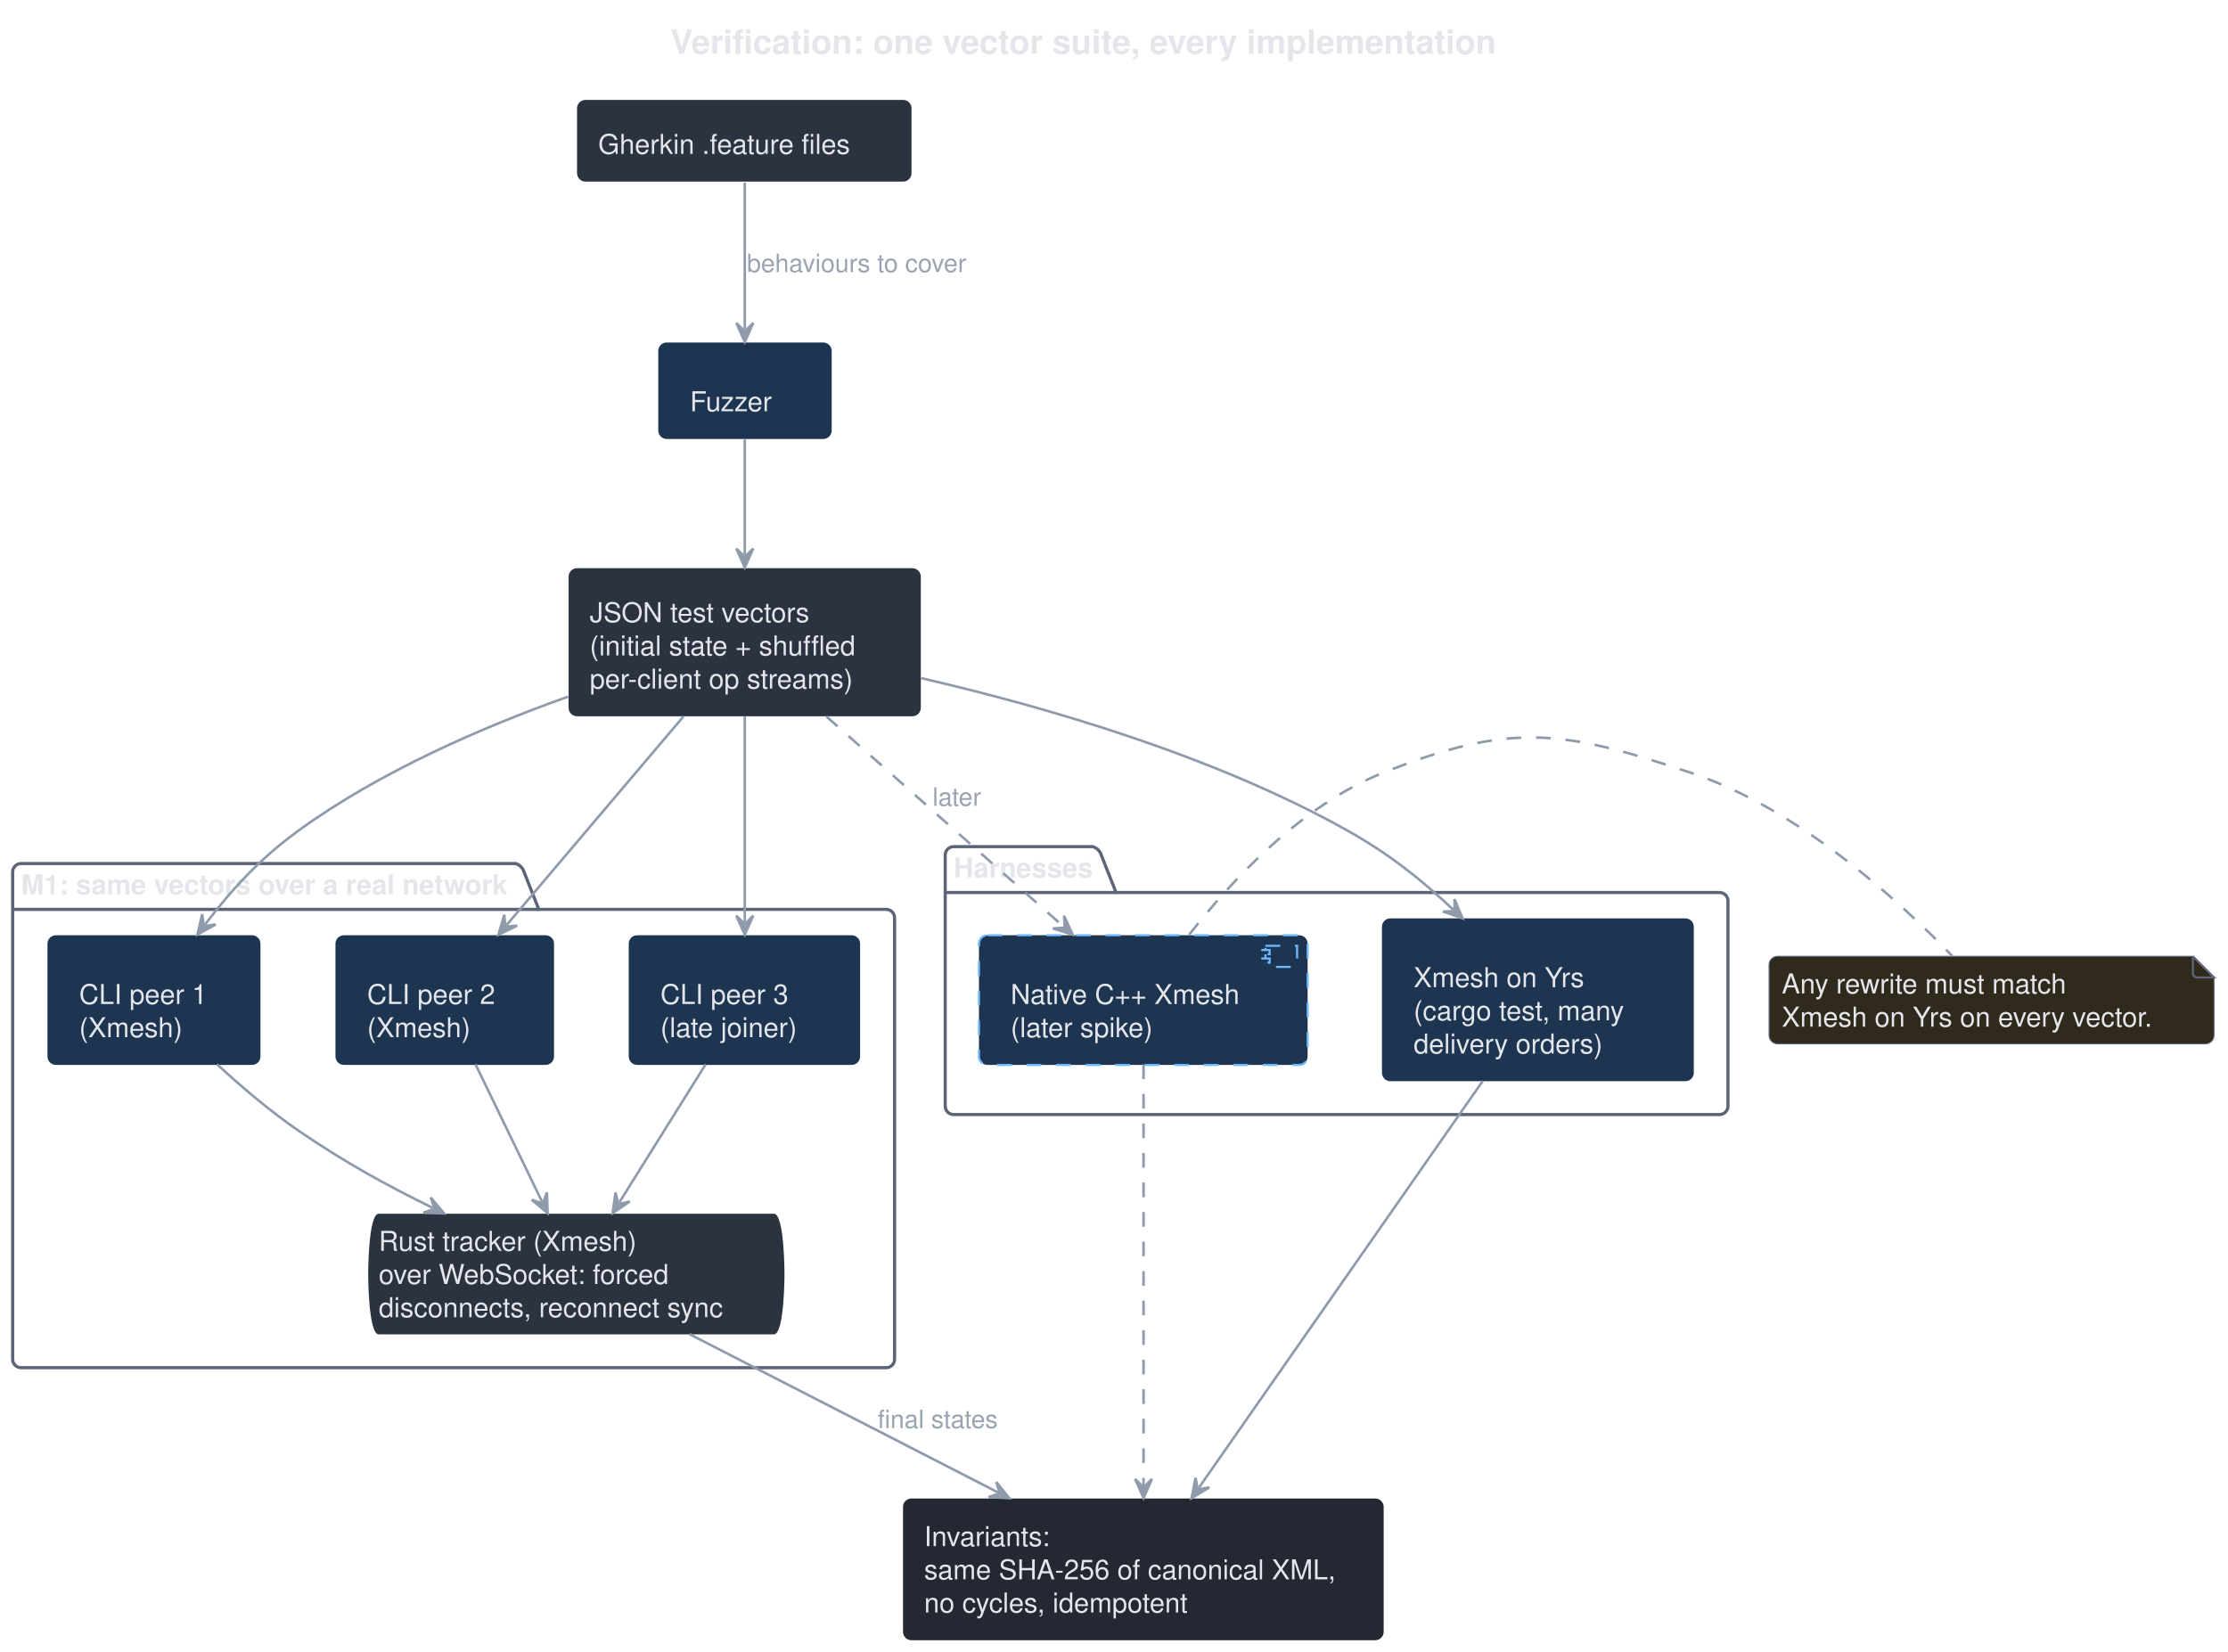
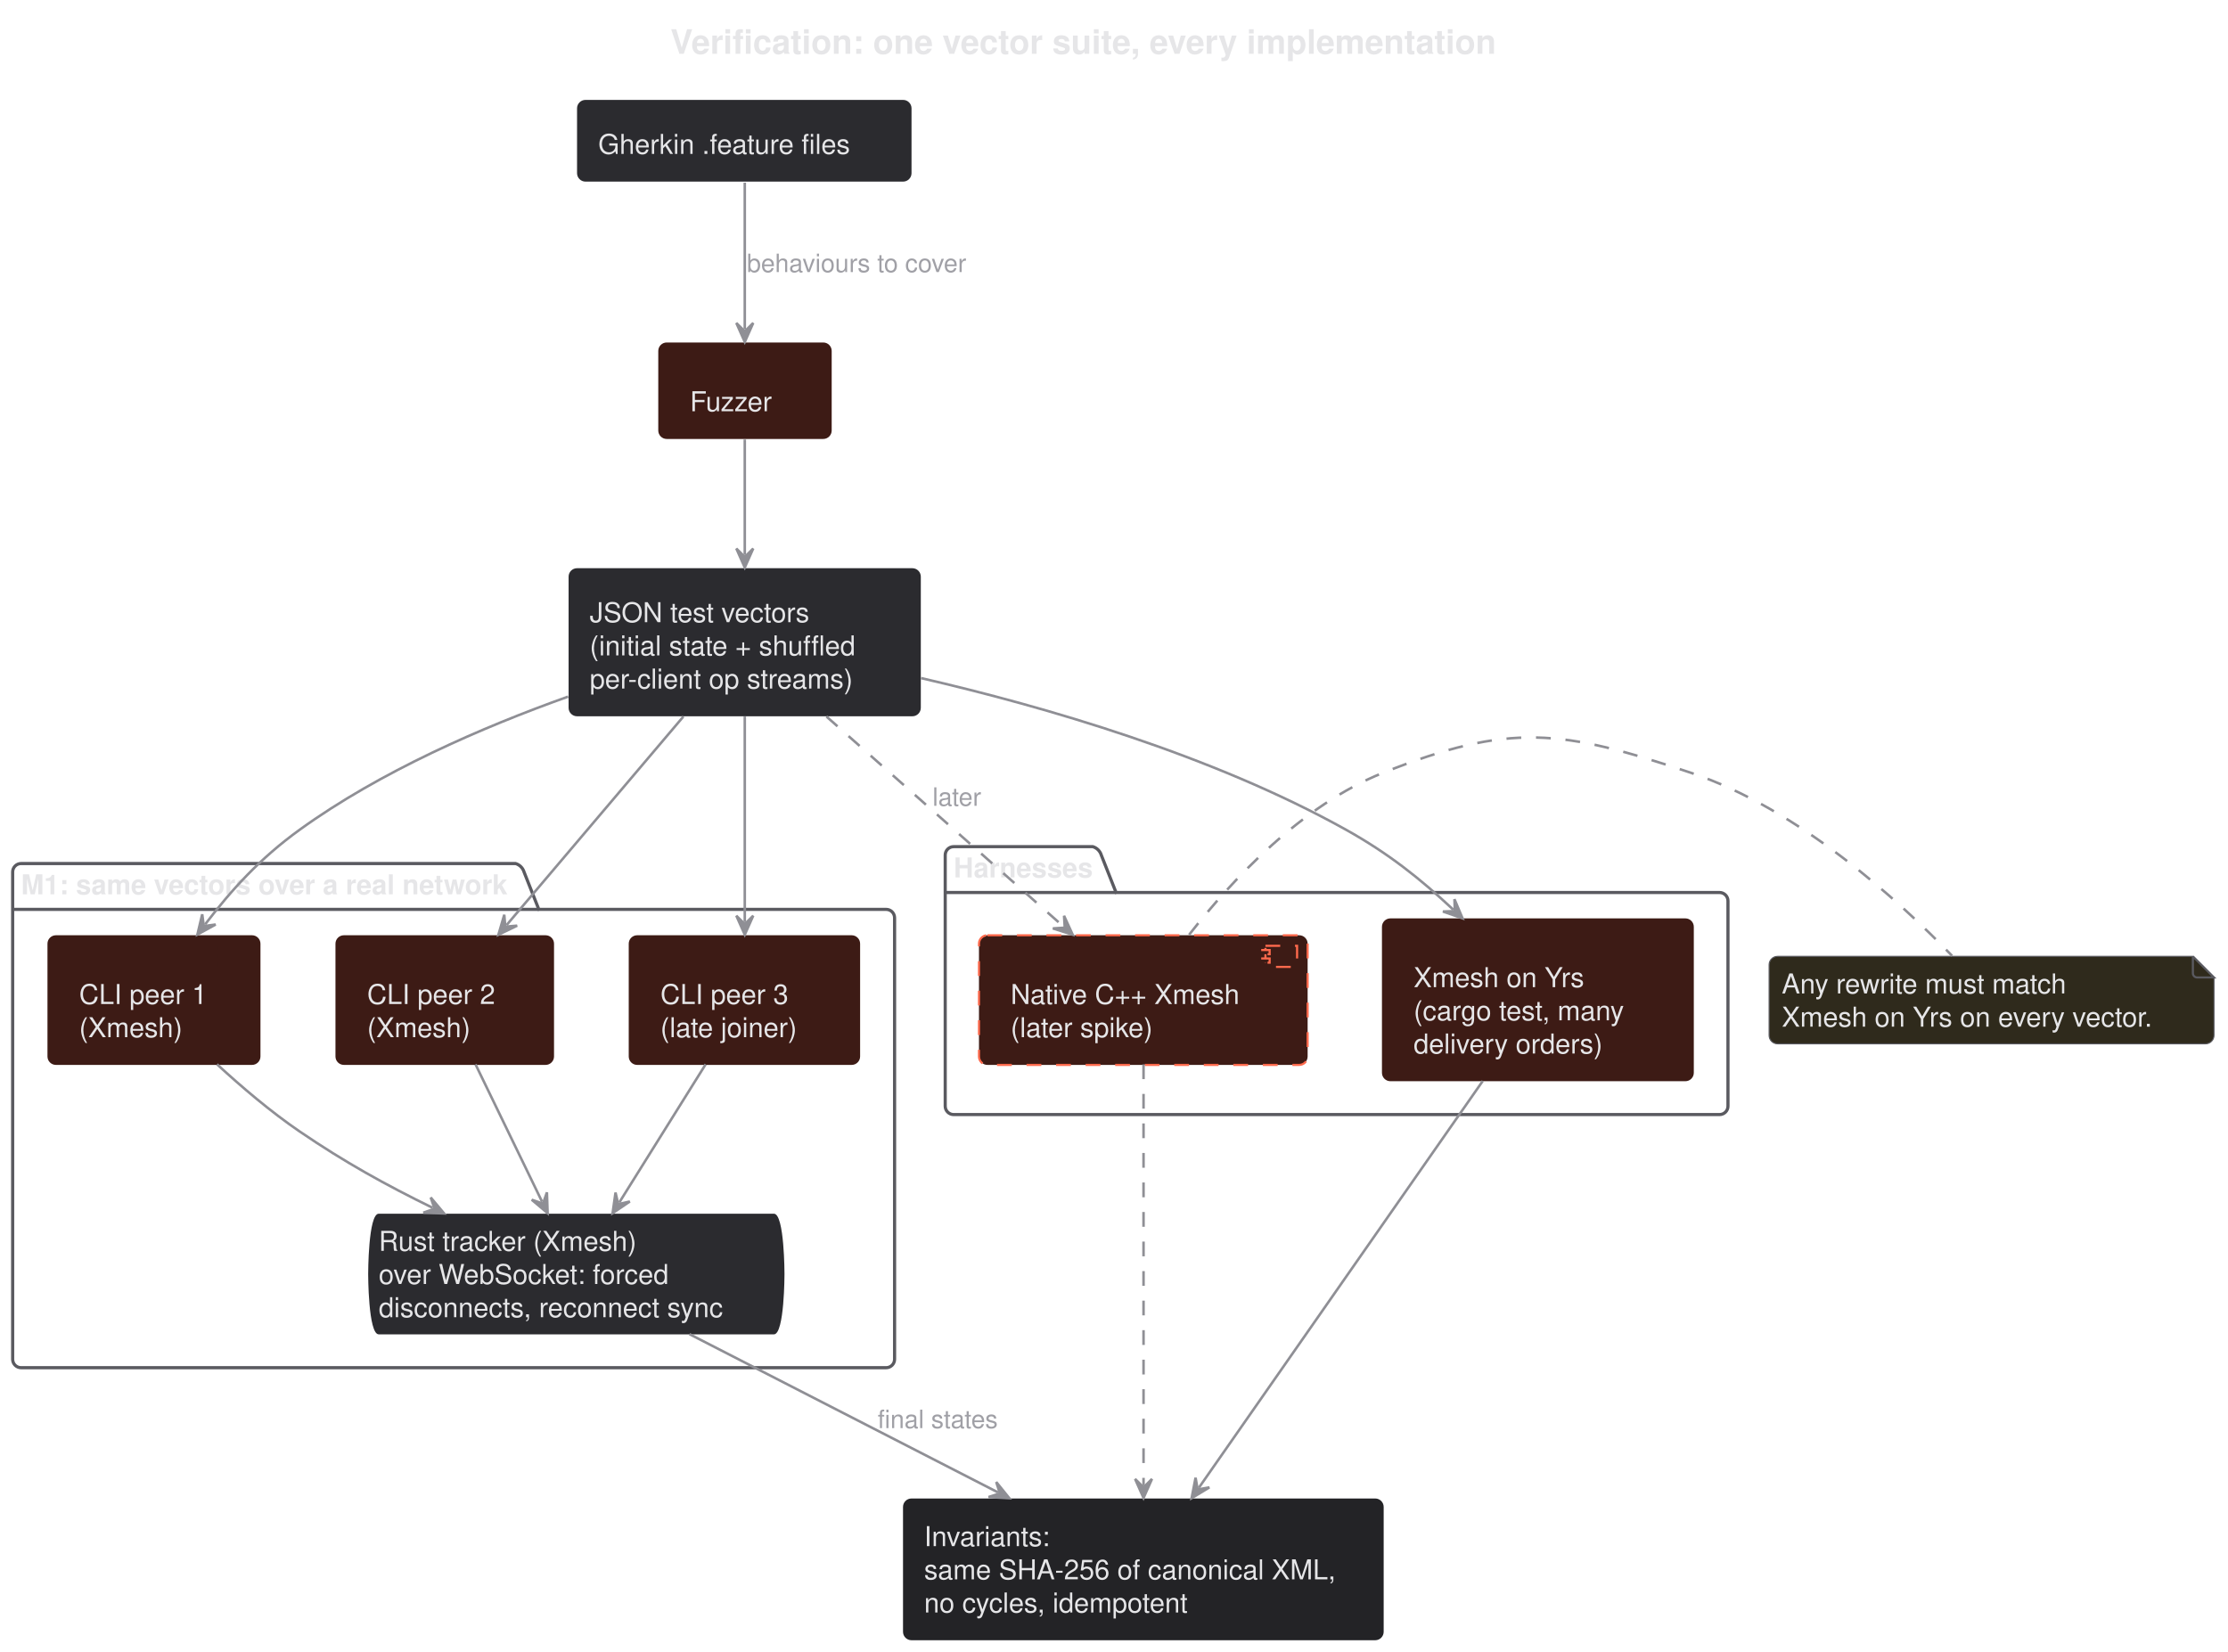
<svg xmlns="http://www.w3.org/2000/svg" contentStyleType="text/css" data-diagram-type="DESCRIPTION" height="783px" preserveAspectRatio="none" style="width:1056px;height:783px;" version="1.1" viewBox="0 0 1056 783" width="1056px" zoomAndPan="magnify">
  <defs />
  <g>
    <g class="title" data-source-line="2">
-       <text fill="#E4E6EB" font-family="Helvetica" font-size="16" font-weight="bold" lengthAdjust="spacing" textLength="406.922" x="317.718" y="25.5">Verification: one vector suite, every implementation</text>
+       <text fill="#E6E6E8" font-family="Helvetica" font-size="16" font-weight="bold" lengthAdjust="spacing" textLength="406.922" x="317.718" y="25.5">Verification: one vector suite, every implementation</text>
    </g>
    <g class="cluster" data-entity="Harnesses" data-source-line="8" data-uid="ent0005" id="cluster_Harnesses">
-       <path d="M452,401.359 L517.977,401.359 A6,6 0 0 1 521.977,405.359 L528.977,423.089 L815,423.089 A4,4 0 0 1 819,427.089 L819,524.359 A4,4 0 0 1 815,528.359 L452,528.359 A4,4 0 0 1 448,524.359 L448,405.359 A4,4 0 0 1 452,401.359" fill="none" style="stroke:#5B6577;stroke-width:1.5;" />
-       <line style="stroke:#5B6577;stroke-width:1.5;" x1="448" x2="528.977" y1="423.089" y2="423.089" />
-       <text fill="#E4E6EB" font-family="Helvetica" font-size="13" font-weight="bold" lengthAdjust="spacing" textLength="67.977" x="452" y="415.953">Harnesses</text>
+       <path d="M452,401.359 L517.977,401.359 A6,6 0 0 1 521.977,405.359 L528.977,423.089 L815,423.089 A4,4 0 0 1 819,427.089 L819,524.359 A4,4 0 0 1 815,528.359 L452,528.359 A4,4 0 0 1 448,524.359 L448,405.359 A4,4 0 0 1 452,401.359" fill="none" style="stroke:#5A5A60;stroke-width:1.5;" />
+       <line style="stroke:#5A5A60;stroke-width:1.5;" x1="448" x2="528.977" y1="423.089" y2="423.089" />
+       <text fill="#E6E6E8" font-family="Helvetica" font-size="13" font-weight="bold" lengthAdjust="spacing" textLength="67.977" x="452" y="415.953">Harnesses</text>
    </g>
    <g class="cluster" data-entity="M1. same vectors over a real network" data-source-line="22" data-uid="ent0015" id="cluster_M1. same vectors over a real network">
-       <path d="M10,409.359 L244.38,409.359 A6,6 0 0 1 248.38,413.359 L255.38,431.089 L420,431.089 A4,4 0 0 1 424,435.089 L424,644.359 A4,4 0 0 1 420,648.359 L10,648.359 A4,4 0 0 1 6,644.359 L6,413.359 A4,4 0 0 1 10,409.359" fill="none" style="stroke:#5B6577;stroke-width:1.5;" />
-       <line style="stroke:#5B6577;stroke-width:1.5;" x1="6" x2="255.38" y1="431.089" y2="431.089" />
-       <text fill="#E4E6EB" font-family="Helvetica" font-size="13" font-weight="bold" lengthAdjust="spacing" textLength="236.38" x="10" y="423.953">M1: same vectors over a real network</text>
+       <path d="M10,409.359 L244.38,409.359 A6,6 0 0 1 248.38,413.359 L255.38,431.089 L420,431.089 A4,4 0 0 1 424,435.089 L424,644.359 A4,4 0 0 1 420,648.359 L10,648.359 A4,4 0 0 1 6,644.359 L6,413.359 A4,4 0 0 1 10,409.359" fill="none" style="stroke:#5A5A60;stroke-width:1.5;" />
+       <line style="stroke:#5A5A60;stroke-width:1.5;" x1="6" x2="255.38" y1="431.089" y2="431.089" />
+       <text fill="#E6E6E8" font-family="Helvetica" font-size="13" font-weight="bold" lengthAdjust="spacing" textLength="236.38" x="10" y="423.953">M1: same vectors over a real network</text>
    </g>
    <g class="entity" data-entity="xm" data-source-line="9" data-uid="ent0006" id="entity_xm">
-       <rect fill="#1D3550" height="77.189" rx="4" ry="4" width="147.809" x="655" y="435.359" />
-       <rect fill="#1D3550" height="10" width="15" x="782.809" y="440.359" />
-       <rect fill="#1D3550" height="2" width="4" x="780.809" y="442.359" />
-       <rect fill="#1D3550" height="2" width="4" x="780.809" y="446.359" />
-       <text fill="#E4E6EB" font-family="Helvetica" font-size="13" lengthAdjust="spacing" textLength="85.751" x="670" y="467.953">Xmesh on Yrs</text>
-       <text fill="#E4E6EB" font-family="Helvetica" font-size="13" lengthAdjust="spacing" textLength="107.809" x="670" y="483.683">(cargo test, many</text>
-       <text fill="#E4E6EB" font-family="Helvetica" font-size="13" lengthAdjust="spacing" textLength="97.303" x="670" y="499.412">delivery orders)</text>
+       <rect fill="#3D1B15" height="77.189" rx="4" ry="4" width="147.809" x="655" y="435.359" />
+       <rect fill="#3D1B15" height="10" width="15" x="782.809" y="440.359" />
+       <rect fill="#3D1B15" height="2" width="4" x="780.809" y="442.359" />
+       <rect fill="#3D1B15" height="2" width="4" x="780.809" y="446.359" />
+       <text fill="#E6E6E8" font-family="Helvetica" font-size="13" lengthAdjust="spacing" textLength="85.751" x="670" y="467.953">Xmesh on Yrs</text>
+       <text fill="#E6E6E8" font-family="Helvetica" font-size="13" lengthAdjust="spacing" textLength="107.809" x="670" y="483.683">(cargo test, many</text>
+       <text fill="#E6E6E8" font-family="Helvetica" font-size="13" lengthAdjust="spacing" textLength="97.303" x="670" y="499.412">delivery orders)</text>
    </g>
    <g class="entity" data-entity="cpp" data-source-line="10" data-uid="ent0007" id="entity_cpp">
-       <rect fill="#1D3550" height="61.459" rx="4" ry="4" style="stroke:#6CB8FF;stroke-width:1;stroke-dasharray:7,7;" width="155.775" x="464" y="443.359" />
-       <rect fill="#1D3550" height="10" style="stroke:#6CB8FF;stroke-width:1;stroke-dasharray:7,7;" width="15" x="599.775" y="448.359" />
-       <rect fill="#1D3550" height="2" style="stroke:#6CB8FF;stroke-width:1;stroke-dasharray:7,7;" width="4" x="597.775" y="450.359" />
-       <rect fill="#1D3550" height="2" style="stroke:#6CB8FF;stroke-width:1;stroke-dasharray:7,7;" width="4" x="597.775" y="454.359" />
-       <text fill="#E4E6EB" font-family="Helvetica" font-size="13" lengthAdjust="spacing" textLength="115.775" x="479" y="475.953">Native C++ Xmesh</text>
-       <text fill="#E4E6EB" font-family="Helvetica" font-size="13" lengthAdjust="spacing" textLength="72.998" x="479" y="491.683">(later spike)</text>
+       <rect fill="#3D1B15" height="61.459" rx="4" ry="4" style="stroke:#FF6A4D;stroke-width:1;stroke-dasharray:7,7;" width="155.775" x="464" y="443.359" />
+       <rect fill="#3D1B15" height="10" style="stroke:#FF6A4D;stroke-width:1;stroke-dasharray:7,7;" width="15" x="599.775" y="448.359" />
+       <rect fill="#3D1B15" height="2" style="stroke:#FF6A4D;stroke-width:1;stroke-dasharray:7,7;" width="4" x="597.775" y="450.359" />
+       <rect fill="#3D1B15" height="2" style="stroke:#FF6A4D;stroke-width:1;stroke-dasharray:7,7;" width="4" x="597.775" y="454.359" />
+       <text fill="#E6E6E8" font-family="Helvetica" font-size="13" lengthAdjust="spacing" textLength="115.775" x="479" y="475.953">Native C++ Xmesh</text>
+       <text fill="#E6E6E8" font-family="Helvetica" font-size="13" lengthAdjust="spacing" textLength="72.998" x="479" y="491.683">(later spike)</text>
    </g>
    <g class="entity" data-entity="p1" data-source-line="23" data-uid="ent0016" id="entity_p1">
-       <rect fill="#1D3550" height="61.459" rx="4" ry="4" width="100.95" x="22.5" y="443.359" />
-       <rect fill="#1D3550" height="10" width="15" x="103.45" y="448.359" />
-       <rect fill="#1D3550" height="2" width="4" x="101.45" y="450.359" />
-       <rect fill="#1D3550" height="2" width="4" x="101.45" y="454.359" />
-       <text fill="#E4E6EB" font-family="Helvetica" font-size="13" lengthAdjust="spacing" textLength="60.95" x="37.5" y="475.953">CLI peer 1</text>
-       <text fill="#E4E6EB" font-family="Helvetica" font-size="13" lengthAdjust="spacing" textLength="51.867" x="37.5" y="491.683">(Xmesh)</text>
+       <rect fill="#3D1B15" height="61.459" rx="4" ry="4" width="100.95" x="22.5" y="443.359" />
+       <rect fill="#3D1B15" height="10" width="15" x="103.45" y="448.359" />
+       <rect fill="#3D1B15" height="2" width="4" x="101.45" y="450.359" />
+       <rect fill="#3D1B15" height="2" width="4" x="101.45" y="454.359" />
+       <text fill="#E6E6E8" font-family="Helvetica" font-size="13" lengthAdjust="spacing" textLength="60.95" x="37.5" y="475.953">CLI peer 1</text>
+       <text fill="#E6E6E8" font-family="Helvetica" font-size="13" lengthAdjust="spacing" textLength="51.867" x="37.5" y="491.683">(Xmesh)</text>
    </g>
    <g class="entity" data-entity="p2" data-source-line="24" data-uid="ent0017" id="entity_p2">
-       <rect fill="#1D3550" height="61.459" rx="4" ry="4" width="103.591" x="159" y="443.359" />
-       <rect fill="#1D3550" height="10" width="15" x="242.591" y="448.359" />
-       <rect fill="#1D3550" height="2" width="4" x="240.591" y="450.359" />
-       <rect fill="#1D3550" height="2" width="4" x="240.591" y="454.359" />
-       <text fill="#E4E6EB" font-family="Helvetica" font-size="13" lengthAdjust="spacing" textLength="63.591" x="174" y="475.953">CLI peer 2</text>
-       <text fill="#E4E6EB" font-family="Helvetica" font-size="13" lengthAdjust="spacing" textLength="51.867" x="174" y="491.683">(Xmesh)</text>
+       <rect fill="#3D1B15" height="61.459" rx="4" ry="4" width="103.591" x="159" y="443.359" />
+       <rect fill="#3D1B15" height="10" width="15" x="242.591" y="448.359" />
+       <rect fill="#3D1B15" height="2" width="4" x="240.591" y="450.359" />
+       <rect fill="#3D1B15" height="2" width="4" x="240.591" y="454.359" />
+       <text fill="#E6E6E8" font-family="Helvetica" font-size="13" lengthAdjust="spacing" textLength="63.591" x="174" y="475.953">CLI peer 2</text>
+       <text fill="#E6E6E8" font-family="Helvetica" font-size="13" lengthAdjust="spacing" textLength="51.867" x="174" y="491.683">(Xmesh)</text>
    </g>
    <g class="entity" data-entity="p3" data-source-line="25" data-uid="ent0018" id="entity_p3">
-       <rect fill="#1D3550" height="61.459" rx="4" ry="4" width="109.665" x="298" y="443.359" />
-       <rect fill="#1D3550" height="10" width="15" x="387.666" y="448.359" />
-       <rect fill="#1D3550" height="2" width="4" x="385.666" y="450.359" />
-       <rect fill="#1D3550" height="2" width="4" x="385.666" y="454.359" />
-       <text fill="#E4E6EB" font-family="Helvetica" font-size="13" lengthAdjust="spacing" textLength="63.692" x="313" y="475.953">CLI peer 3</text>
-       <text fill="#E4E6EB" font-family="Helvetica" font-size="13" lengthAdjust="spacing" textLength="69.665" x="313" y="491.683">(late joiner)</text>
+       <rect fill="#3D1B15" height="61.459" rx="4" ry="4" width="109.665" x="298" y="443.359" />
+       <rect fill="#3D1B15" height="10" width="15" x="387.666" y="448.359" />
+       <rect fill="#3D1B15" height="2" width="4" x="385.666" y="450.359" />
+       <rect fill="#3D1B15" height="2" width="4" x="385.666" y="454.359" />
+       <text fill="#E6E6E8" font-family="Helvetica" font-size="13" lengthAdjust="spacing" textLength="63.692" x="313" y="475.953">CLI peer 3</text>
+       <text fill="#E6E6E8" font-family="Helvetica" font-size="13" lengthAdjust="spacing" textLength="69.665" x="313" y="491.683">(late joiner)</text>
    </g>
    <g class="entity" data-entity="room" data-source-line="26" data-uid="ent0019" id="entity_room">
-       <path d="M179.5,575.359 L366.822,575.359 C371.822,575.359 371.822,603.954 371.822,603.954 C371.822,603.954 371.822,632.548 366.822,632.548 L179.5,632.548 C174.5,632.548 174.5,603.954 174.5,603.954 C174.5,603.954 174.5,575.359 179.5,575.359" fill="#2B3240" />
+       <path d="M179.5,575.359 L366.822,575.359 C371.822,575.359 371.822,603.954 371.822,603.954 C371.822,603.954 371.822,632.548 366.822,632.548 L179.5,632.548 C174.5,632.548 174.5,603.954 174.5,603.954 C174.5,603.954 174.5,575.359 179.5,575.359" fill="#2B2B2F" />
      <path d="M366.822,575.359 C361.822,575.359 361.822,603.954 361.822,603.954 C361.822,632.548 366.822,632.548 366.822,632.548" fill="none" />
-       <text fill="#E4E6EB" font-family="Helvetica" font-size="13" lengthAdjust="spacing" textLength="129.829" x="179.5" y="592.953">Rust tracker (Xmesh)</text>
-       <text fill="#E4E6EB" font-family="Helvetica" font-size="13" lengthAdjust="spacing" textLength="149.976" x="179.5" y="608.683">over WebSocket: forced</text>
-       <text fill="#E4E6EB" font-family="Helvetica" font-size="13" lengthAdjust="spacing" textLength="177.322" x="179.5" y="624.412">disconnects, reconnect sync</text>
+       <text fill="#E6E6E8" font-family="Helvetica" font-size="13" lengthAdjust="spacing" textLength="129.829" x="179.5" y="592.953">Rust tracker (Xmesh)</text>
+       <text fill="#E6E6E8" font-family="Helvetica" font-size="13" lengthAdjust="spacing" textLength="149.976" x="179.5" y="608.683">over WebSocket: forced</text>
+       <text fill="#E6E6E8" font-family="Helvetica" font-size="13" lengthAdjust="spacing" textLength="177.322" x="179.5" y="624.412">disconnects, reconnect sync</text>
    </g>
    <g class="entity" data-entity="feat" data-source-line="4" data-uid="ent0002" id="entity_feat">
-       <rect fill="#2B3240" height="38.73" rx="4" ry="4" width="158.534" x="273.5" y="47.359" />
-       <polygon fill="#2B3240" points="415.034,52.359,415.034,66.359,427.034,66.359,427.034,58.359,421.034,52.359,415.034,52.359" />
+       <rect fill="#2B2B2F" height="38.73" rx="4" ry="4" width="158.534" x="273.5" y="47.359" />
+       <polygon fill="#2B2B2F" points="415.034,52.359,415.034,66.359,427.034,66.359,427.034,58.359,421.034,52.359,415.034,52.359" />
      <line x1="421.034" x2="421.034" y1="52.359" y2="58.359" />
      <line x1="427.034" x2="421.034" y1="58.359" y2="58.359" />
-       <text fill="#E4E6EB" font-family="Helvetica" font-size="13" lengthAdjust="spacing" textLength="128.534" x="283.5" y="72.953">Gherkin .feature files</text>
+       <text fill="#E6E6E8" font-family="Helvetica" font-size="13" lengthAdjust="spacing" textLength="128.534" x="283.5" y="72.953">Gherkin .feature files</text>
    </g>
    <g class="entity" data-entity="fuzz" data-source-line="5" data-uid="ent0003" id="entity_fuzz">
-       <rect fill="#1D3550" height="45.73" rx="4" ry="4" width="82.193" x="312" y="162.359" />
-       <rect fill="#1D3550" height="10" width="15" x="374.193" y="167.359" />
-       <rect fill="#1D3550" height="2" width="4" x="372.193" y="169.359" />
-       <rect fill="#1D3550" height="2" width="4" x="372.193" y="173.359" />
-       <text fill="#E4E6EB" font-family="Helvetica" font-size="13" lengthAdjust="spacing" textLength="42.193" x="327" y="194.953">Fuzzer</text>
+       <rect fill="#3D1B15" height="45.73" rx="4" ry="4" width="82.193" x="312" y="162.359" />
+       <rect fill="#3D1B15" height="10" width="15" x="374.193" y="167.359" />
+       <rect fill="#3D1B15" height="2" width="4" x="372.193" y="169.359" />
+       <rect fill="#3D1B15" height="2" width="4" x="372.193" y="173.359" />
+       <text fill="#E6E6E8" font-family="Helvetica" font-size="13" lengthAdjust="spacing" textLength="42.193" x="327" y="194.953">Fuzzer</text>
    </g>
    <g class="entity" data-entity="vec" data-source-line="6" data-uid="ent0004" id="entity_vec">
-       <rect fill="#2B3240" height="70.189" rx="4" ry="4" width="166.932" x="269.5" y="269.359" />
-       <polygon fill="#2B3240" points="419.432,274.359,419.432,288.359,431.432,288.359,431.432,280.359,425.432,274.359,419.432,274.359" />
+       <rect fill="#2B2B2F" height="70.189" rx="4" ry="4" width="166.932" x="269.5" y="269.359" />
+       <polygon fill="#2B2B2F" points="419.432,274.359,419.432,288.359,431.432,288.359,431.432,280.359,425.432,274.359,419.432,274.359" />
      <line x1="425.432" x2="425.432" y1="274.359" y2="280.359" />
      <line x1="431.432" x2="425.432" y1="280.359" y2="280.359" />
-       <text fill="#E4E6EB" font-family="Helvetica" font-size="13" lengthAdjust="spacing" textLength="111.871" x="279.5" y="294.953">JSON test vectors</text>
-       <text fill="#E4E6EB" font-family="Helvetica" font-size="13" lengthAdjust="spacing" textLength="136.932" x="279.5" y="310.683">(initial state + shuffled</text>
-       <text fill="#E4E6EB" font-family="Helvetica" font-size="13" lengthAdjust="spacing" textLength="136.595" x="279.5" y="326.412">per-client op streams)</text>
+       <text fill="#E6E6E8" font-family="Helvetica" font-size="13" lengthAdjust="spacing" textLength="111.871" x="279.5" y="294.953">JSON test vectors</text>
+       <text fill="#E6E6E8" font-family="Helvetica" font-size="13" lengthAdjust="spacing" textLength="136.932" x="279.5" y="310.683">(initial state + shuffled</text>
+       <text fill="#E6E6E8" font-family="Helvetica" font-size="13" lengthAdjust="spacing" textLength="136.595" x="279.5" y="326.412">per-client op streams)</text>
    </g>
    <g class="entity" data-entity="cmp" data-source-line="13" data-uid="ent0008" id="entity_cmp">
-       <rect fill="#232832" height="67.189" rx="4" ry="4" width="227.816" x="428" y="710.359" />
-       <text fill="#E4E6EB" font-family="Helvetica" font-size="13" lengthAdjust="spacing" textLength="63.661" x="438" y="732.953">Invariants:</text>
-       <text fill="#E4E6EB" font-family="Helvetica" font-size="13" lengthAdjust="spacing" textLength="207.816" x="438" y="748.683">same SHA-256 of canonical XML,</text>
-       <text fill="#E4E6EB" font-family="Helvetica" font-size="13" lengthAdjust="spacing" textLength="135.878" x="438" y="764.412">no cycles, idempotent</text>
+       <rect fill="#232326" height="67.189" rx="4" ry="4" width="227.816" x="428" y="710.359" />
+       <text fill="#E6E6E8" font-family="Helvetica" font-size="13" lengthAdjust="spacing" textLength="63.661" x="438" y="732.953">Invariants:</text>
+       <text fill="#E6E6E8" font-family="Helvetica" font-size="13" lengthAdjust="spacing" textLength="207.816" x="438" y="748.683">same SHA-256 of canonical XML,</text>
+       <text fill="#E6E6E8" font-family="Helvetica" font-size="13" lengthAdjust="spacing" textLength="135.878" x="438" y="764.412">no cycles, idempotent</text>
    </g>
    <g class="entity" data-entity="GMN27" data-source-line="37" data-uid="ent0028" id="entity_GMN27">
-       <path d="M838.5,457.359 L838.5,490.818 A4,4 0 0 0 842.5,494.818 L1045.358,494.818 A4,4 0 0 0 1049.358,490.818 L1049.358,463.359 L1039.358,453.359 L842.5,453.359 A4,4 0 0 0 838.5,457.359" fill="#2F2A1C" style="stroke:#5B6577;stroke-width:0.5;" />
-       <path d="M1039.358,453.359 L1039.358,461.359 A2,2 0 0 0 1041.358,463.359 L1049.358,463.359 L1039.358,453.359" fill="#2F2A1C" style="stroke:#5B6577;stroke-width:1;" />
-       <text fill="#E4E6EB" font-family="Helvetica" font-size="13" lengthAdjust="spacing" textLength="146.155" x="844.5" y="470.953">Any rewrite must match</text>
-       <text fill="#E4E6EB" font-family="Helvetica" font-size="13" lengthAdjust="spacing" textLength="189.858" x="844.5" y="486.683">Xmesh on Yrs on every vector.</text>
+       <path d="M838.5,457.359 L838.5,490.818 A4,4 0 0 0 842.5,494.818 L1045.358,494.818 A4,4 0 0 0 1049.358,490.818 L1049.358,463.359 L1039.358,453.359 L842.5,453.359 A4,4 0 0 0 838.5,457.359" fill="#2F2A1C" style="stroke:#5A5A60;stroke-width:0.5;" />
+       <path d="M1039.358,453.359 L1039.358,461.359 A2,2 0 0 0 1041.358,463.359 L1049.358,463.359 L1039.358,453.359" fill="#2F2A1C" style="stroke:#5A5A60;stroke-width:1;" />
+       <text fill="#E6E6E8" font-family="Helvetica" font-size="13" lengthAdjust="spacing" textLength="146.155" x="844.5" y="470.953">Any rewrite must match</text>
+       <text fill="#E6E6E8" font-family="Helvetica" font-size="13" lengthAdjust="spacing" textLength="189.858" x="844.5" y="486.683">Xmesh on Yrs on every vector.</text>
    </g>
    <g class="link" data-entity-1="feat" data-entity-2="fuzz" data-source-line="15" data-uid="lnk9" id="link_feat_fuzz">
-       <path d="M353,86.579 C353,107.159 353,134.209 353,156.099" fill="none" id="feat-to-fuzz" style="stroke:#8F9AAB;stroke-width:1.2;" />
-       <polygon fill="#8F9AAB" points="353,162.099,357,153.099,353,157.099,349,153.099,353,162.099" style="stroke:#8F9AAB;stroke-width:1.2;" />
-       <text fill="#9AA3B2" font-family="Helvetica" font-size="12" lengthAdjust="spacing" textLength="113.15" x="354" y="128.984">behaviours to cover</text>
+       <path d="M353,86.579 C353,107.159 353,134.209 353,156.099" fill="none" id="feat-to-fuzz" style="stroke:#8F8F95;stroke-width:1.2;" />
+       <polygon fill="#8F8F95" points="353,162.099,357,153.099,353,157.099,349,153.099,353,162.099" style="stroke:#8F8F95;stroke-width:1.2;" />
+       <text fill="#A0A0A6" font-family="Helvetica" font-size="12" lengthAdjust="spacing" textLength="113.15" x="354" y="128.984">behaviours to cover</text>
    </g>
    <g class="link" data-entity-1="fuzz" data-entity-2="vec" data-source-line="16" data-uid="lnk10" id="link_fuzz_vec">
-       <path d="M353,208.369 C353,225.449 353,243.429 353,263.029" fill="none" id="fuzz-to-vec" style="stroke:#8F9AAB;stroke-width:1.2;" />
-       <polygon fill="#8F9AAB" points="353,269.029,357,260.029,353,264.029,349,260.029,353,269.029" style="stroke:#8F9AAB;stroke-width:1.2;" />
+       <path d="M353,208.369 C353,225.449 353,243.429 353,263.029" fill="none" id="fuzz-to-vec" style="stroke:#8F8F95;stroke-width:1.2;" />
+       <polygon fill="#8F8F95" points="353,269.029,357,260.029,353,264.029,349,260.029,353,269.029" style="stroke:#8F8F95;stroke-width:1.2;" />
    </g>
    <g class="link" data-entity-1="vec" data-entity-2="xm" data-source-line="17" data-uid="lnk11" id="link_vec_xm">
-       <path d="M436.52,321.439 C495.38,335.039 574.68,358.049 638,393.359 C657.97,404.499 673.052,416.456 688.822,431.236" fill="none" id="vec-to-xm" style="stroke:#8F9AAB;stroke-width:1.2;" />
-       <polygon fill="#8F9AAB" points="693.2,435.339,689.369,426.266,689.552,431.92,683.898,432.103,693.2,435.339" style="stroke:#8F9AAB;stroke-width:1.2;" />
+       <path d="M436.52,321.439 C495.38,335.039 574.68,358.049 638,393.359 C657.97,404.499 673.052,416.456 688.822,431.236" fill="none" id="vec-to-xm" style="stroke:#8F8F95;stroke-width:1.2;" />
+       <polygon fill="#8F8F95" points="693.2,435.339,689.369,426.266,689.552,431.92,683.898,432.103,693.2,435.339" style="stroke:#8F8F95;stroke-width:1.2;" />
    </g>
    <g class="link" data-entity-1="vec" data-entity-2="cpp" data-source-line="18" data-uid="lnk12" id="link_vec_cpp">
-       <path d="M391.7,339.659 C426.05,370.099 471.22,410.13 503.92,439.11" fill="none" id="vec-to-cpp" style="stroke:#8F9AAB;stroke-width:1.2;stroke-dasharray:7,7;" />
-       <polygon fill="#8F9AAB" points="508.41,443.089,504.327,434.127,504.668,439.773,499.021,440.114,508.41,443.089" style="stroke:#8F9AAB;stroke-width:1.2;" />
-       <text fill="#9AA3B2" font-family="Helvetica" font-size="12" lengthAdjust="spacing" textLength="25.084" x="442" y="381.984">later</text>
+       <path d="M391.7,339.659 C426.05,370.099 471.22,410.13 503.92,439.11" fill="none" id="vec-to-cpp" style="stroke:#8F8F95;stroke-width:1.2;stroke-dasharray:7,7;" />
+       <polygon fill="#8F8F95" points="508.41,443.089,504.327,434.127,504.668,439.773,499.021,440.114,508.41,443.089" style="stroke:#8F8F95;stroke-width:1.2;" />
+       <text fill="#A0A0A6" font-family="Helvetica" font-size="12" lengthAdjust="spacing" textLength="25.084" x="442" y="381.984">later</text>
    </g>
    <g class="link" data-entity-1="xm" data-entity-2="cmp" data-source-line="19" data-uid="lnk13" id="link_xm_cmp">
-       <path d="M702.8,512.409 C666.01,565.129 603.084,655.319 568.224,705.269" fill="none" id="xm-to-cmp" style="stroke:#8F9AAB;stroke-width:1.2;" />
-       <polygon fill="#8F9AAB" points="564.79,710.189,573.221,705.098,567.652,706.089,566.661,700.52,564.79,710.189" style="stroke:#8F9AAB;stroke-width:1.2;" />
+       <path d="M702.8,512.409 C666.01,565.129 603.084,655.319 568.224,705.269" fill="none" id="xm-to-cmp" style="stroke:#8F8F95;stroke-width:1.2;" />
+       <polygon fill="#8F8F95" points="564.79,710.189,573.221,705.098,567.652,706.089,566.661,700.52,564.79,710.189" style="stroke:#8F8F95;stroke-width:1.2;" />
    </g>
    <g class="link" data-entity-1="cpp" data-entity-2="cmp" data-source-line="20" data-uid="lnk14" id="link_cpp_cmp">
-       <path d="M542,504.559 C542,555.129 542,651.529 542,704.099" fill="none" id="cpp-to-cmp" style="stroke:#8F9AAB;stroke-width:1.2;stroke-dasharray:7,7;" />
-       <polygon fill="#8F9AAB" points="542,710.099,546,701.099,542,705.099,538,701.099,542,710.099" style="stroke:#8F9AAB;stroke-width:1.2;" />
+       <path d="M542,504.559 C542,555.129 542,651.529 542,704.099" fill="none" id="cpp-to-cmp" style="stroke:#8F8F95;stroke-width:1.2;stroke-dasharray:7,7;" />
+       <polygon fill="#8F8F95" points="542,710.099,546,701.099,542,705.099,538,701.099,542,710.099" style="stroke:#8F8F95;stroke-width:1.2;" />
    </g>
    <g class="link" data-entity-1="vec" data-entity-2="p1" data-source-line="28" data-uid="lnk20" id="link_vec_p1">
-       <path d="M269.29,330.229 C228.57,344.739 180.29,365.699 142,393.359 C123.19,406.949 109.698,421.848 97.208,438.228" fill="none" id="vec-to-p1" style="stroke:#8F9AAB;stroke-width:1.2;" />
-       <polygon fill="#8F9AAB" points="93.57,442.999,102.208,438.268,96.602,439.023,95.846,433.417,93.57,442.999" style="stroke:#8F9AAB;stroke-width:1.2;" />
+       <path d="M269.29,330.229 C228.57,344.739 180.29,365.699 142,393.359 C123.19,406.949 109.698,421.848 97.208,438.228" fill="none" id="vec-to-p1" style="stroke:#8F8F95;stroke-width:1.2;" />
+       <polygon fill="#8F8F95" points="93.57,442.999,102.208,438.268,96.602,439.023,95.846,433.417,93.57,442.999" style="stroke:#8F8F95;stroke-width:1.2;" />
    </g>
    <g class="link" data-entity-1="vec" data-entity-2="p2" data-source-line="29" data-uid="lnk21" id="link_vec_p2">
-       <path d="M323.92,339.659 C298.12,370.099 264.69,409.533 240.12,438.513" fill="none" id="vec-to-p2" style="stroke:#8F9AAB;stroke-width:1.2;" />
-       <polygon fill="#8F9AAB" points="236.24,443.089,245.111,438.811,239.473,439.276,239.009,433.638,236.24,443.089" style="stroke:#8F9AAB;stroke-width:1.2;" />
+       <path d="M323.92,339.659 C298.12,370.099 264.69,409.533 240.12,438.513" fill="none" id="vec-to-p2" style="stroke:#8F8F95;stroke-width:1.2;" />
+       <polygon fill="#8F8F95" points="236.24,443.089,245.111,438.811,239.473,439.276,239.009,433.638,236.24,443.089" style="stroke:#8F8F95;stroke-width:1.2;" />
    </g>
    <g class="link" data-entity-1="vec" data-entity-2="p3" data-source-line="30" data-uid="lnk22" id="link_vec_p3">
-       <path d="M353,339.659 C353,370.099 353,408.109 353,437.089" fill="none" id="vec-to-p3" style="stroke:#8F9AAB;stroke-width:1.2;" />
-       <polygon fill="#8F9AAB" points="353,443.089,357,434.089,353,438.089,349,434.089,353,443.089" style="stroke:#8F9AAB;stroke-width:1.2;" />
+       <path d="M353,339.659 C353,370.099 353,408.109 353,437.089" fill="none" id="vec-to-p3" style="stroke:#8F8F95;stroke-width:1.2;" />
+       <polygon fill="#8F8F95" points="353,443.089,357,434.089,353,438.089,349,434.089,353,443.089" style="stroke:#8F8F95;stroke-width:1.2;" />
    </g>
    <g class="link" data-entity-1="p1" data-entity-2="room" data-source-line="31" data-uid="lnk23" id="link_p1_room">
-       <path d="M102.85,504.519 C114.51,515.269 128.35,527.039 142,536.359 C163.28,550.879 182.77,561.663 205.09,572.583" fill="none" id="p1-to-room" style="stroke:#8F9AAB;stroke-width:1.2;" />
-       <polygon fill="#8F9AAB" points="210.48,575.219,204.154,567.671,205.989,573.022,200.638,574.857,210.48,575.219" style="stroke:#8F9AAB;stroke-width:1.2;" />
+       <path d="M102.85,504.519 C114.51,515.269 128.35,527.039 142,536.359 C163.28,550.879 182.77,561.663 205.09,572.583" fill="none" id="p1-to-room" style="stroke:#8F8F95;stroke-width:1.2;" />
+       <polygon fill="#8F8F95" points="210.48,575.219,204.154,567.671,205.989,573.022,200.638,574.857,210.48,575.219" style="stroke:#8F8F95;stroke-width:1.2;" />
    </g>
    <g class="link" data-entity-1="p2" data-entity-2="room" data-source-line="32" data-uid="lnk24" id="link_p2_room">
-       <path d="M225.38,504.549 C235.68,525.819 246.843,548.87 256.933,569.69" fill="none" id="p2-to-room" style="stroke:#8F9AAB;stroke-width:1.2;" />
-       <polygon fill="#8F9AAB" points="259.55,575.089,259.224,565.246,257.369,570.59,252.025,568.735,259.55,575.089" style="stroke:#8F9AAB;stroke-width:1.2;" />
+       <path d="M225.38,504.549 C235.68,525.819 246.843,548.87 256.933,569.69" fill="none" id="p2-to-room" style="stroke:#8F8F95;stroke-width:1.2;" />
+       <polygon fill="#8F8F95" points="259.55,575.089,259.224,565.246,257.369,570.59,252.025,568.735,259.55,575.089" style="stroke:#8F8F95;stroke-width:1.2;" />
    </g>
    <g class="link" data-entity-1="p3" data-entity-2="room" data-source-line="33" data-uid="lnk25" id="link_p3_room">
-       <path d="M334.45,504.549 C321.15,525.819 306.55,549.181 293.54,570.001" fill="none" id="p3-to-room" style="stroke:#8F9AAB;stroke-width:1.2;" />
-       <polygon fill="#8F9AAB" points="290.36,575.089,298.522,569.577,293.01,570.849,291.737,565.337,290.36,575.089" style="stroke:#8F9AAB;stroke-width:1.2;" />
+       <path d="M334.45,504.549 C321.15,525.819 306.55,549.181 293.54,570.001" fill="none" id="p3-to-room" style="stroke:#8F8F95;stroke-width:1.2;" />
+       <polygon fill="#8F8F95" points="290.36,575.089,298.522,569.577,293.01,570.849,291.737,565.337,290.36,575.089" style="stroke:#8F8F95;stroke-width:1.2;" />
    </g>
    <g class="link" data-entity-1="room" data-entity-2="cmp" data-source-line="34" data-uid="lnk26" id="link_room_cmp">
-       <path d="M326.79,632.449 C370.49,654.869 426.882,683.8 473.032,707.48" fill="none" id="room-to-cmp" style="stroke:#8F9AAB;stroke-width:1.2;" />
-       <polygon fill="#8F9AAB" points="478.37,710.219,472.189,702.552,473.921,707.937,468.536,709.669,478.37,710.219" style="stroke:#8F9AAB;stroke-width:1.2;" />
-       <text fill="#9AA3B2" font-family="Helvetica" font-size="12" lengthAdjust="spacing" textLength="61.711" x="416" y="676.984">final states</text>
+       <path d="M326.79,632.449 C370.49,654.869 426.882,683.8 473.032,707.48" fill="none" id="room-to-cmp" style="stroke:#8F8F95;stroke-width:1.2;" />
+       <polygon fill="#8F8F95" points="478.37,710.219,472.189,702.552,473.921,707.937,468.536,709.669,478.37,710.219" style="stroke:#8F8F95;stroke-width:1.2;" />
+       <text fill="#A0A0A6" font-family="Helvetica" font-size="12" lengthAdjust="spacing" textLength="61.711" x="416" y="676.984">final states</text>
    </g>
    <g class="link" data-entity-1="cpp" data-entity-2="GMN27" data-source-line="37" data-uid="lnk29" id="link_cpp_GMN27">
-       <path d="M563.6,443.119 C583.92,417.129 616.92,381.729 655.5,366.359 C715.78,342.339 739.97,345.749 801.5,366.359 C852.63,383.479 900.09,426.989 925.24,453.109" fill="none" id="cpp-GMN27" style="stroke:#8F9AAB;stroke-width:1.2;stroke-dasharray:7,7;" />
+       <path d="M563.6,443.119 C583.92,417.129 616.92,381.729 655.5,366.359 C715.78,342.339 739.97,345.749 801.5,366.359 C852.63,383.479 900.09,426.989 925.24,453.109" fill="none" id="cpp-GMN27" style="stroke:#8F8F95;stroke-width:1.2;stroke-dasharray:7,7;" />
    </g>
  </g>
</svg>
